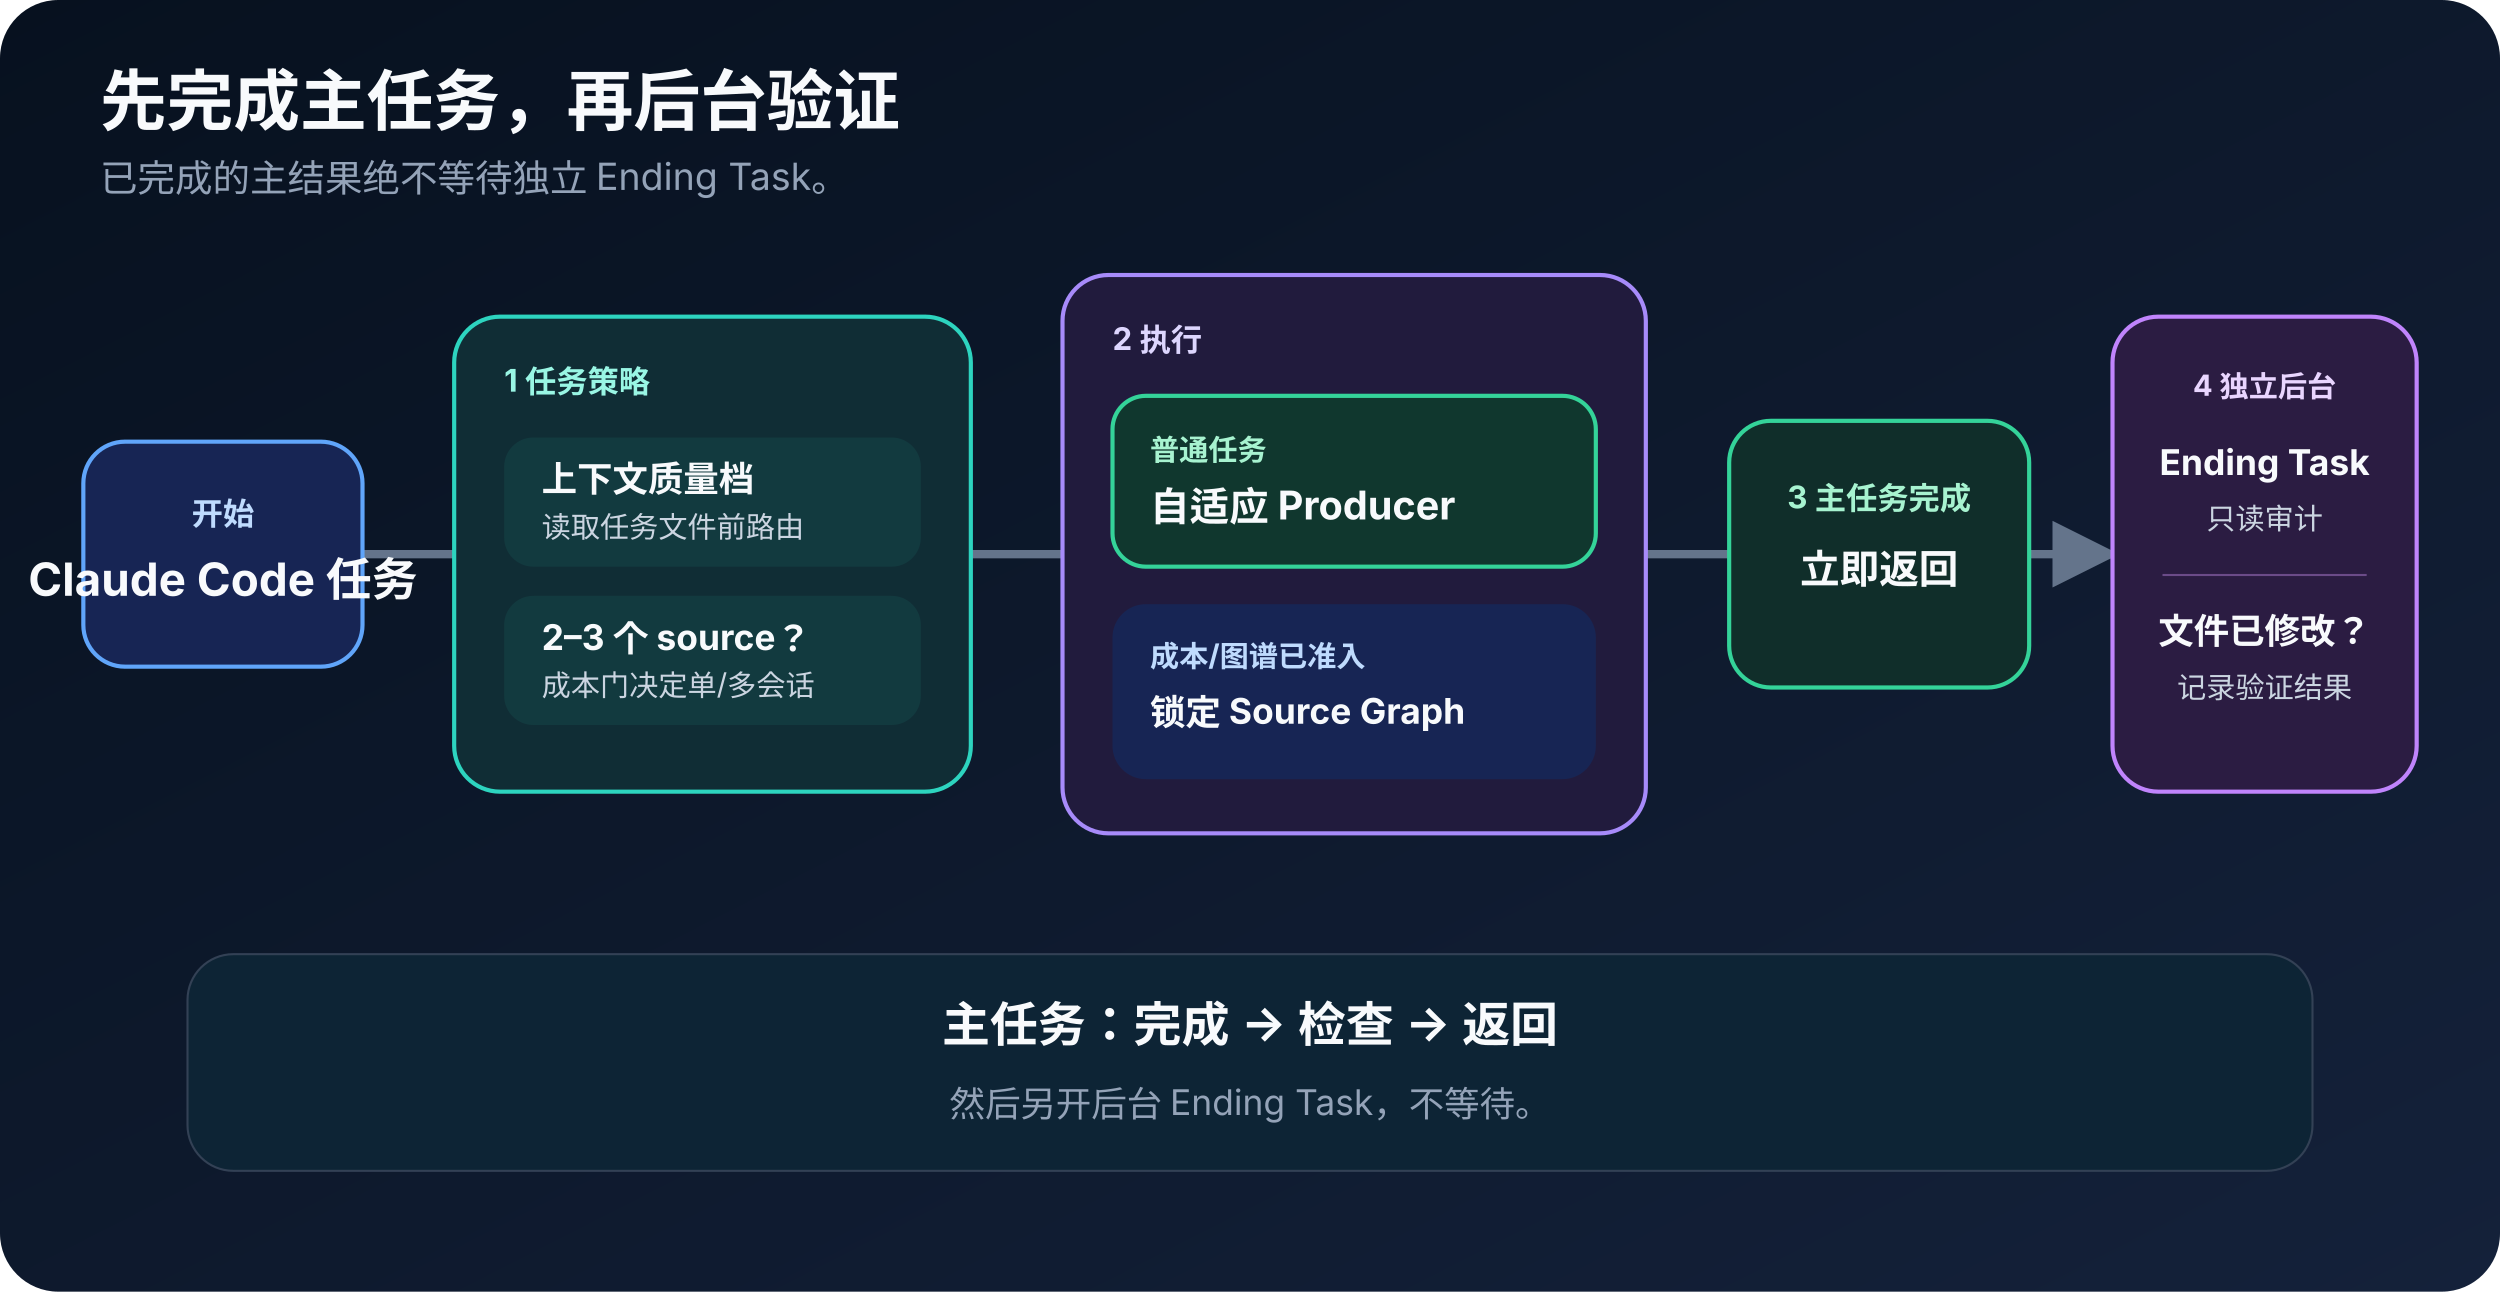
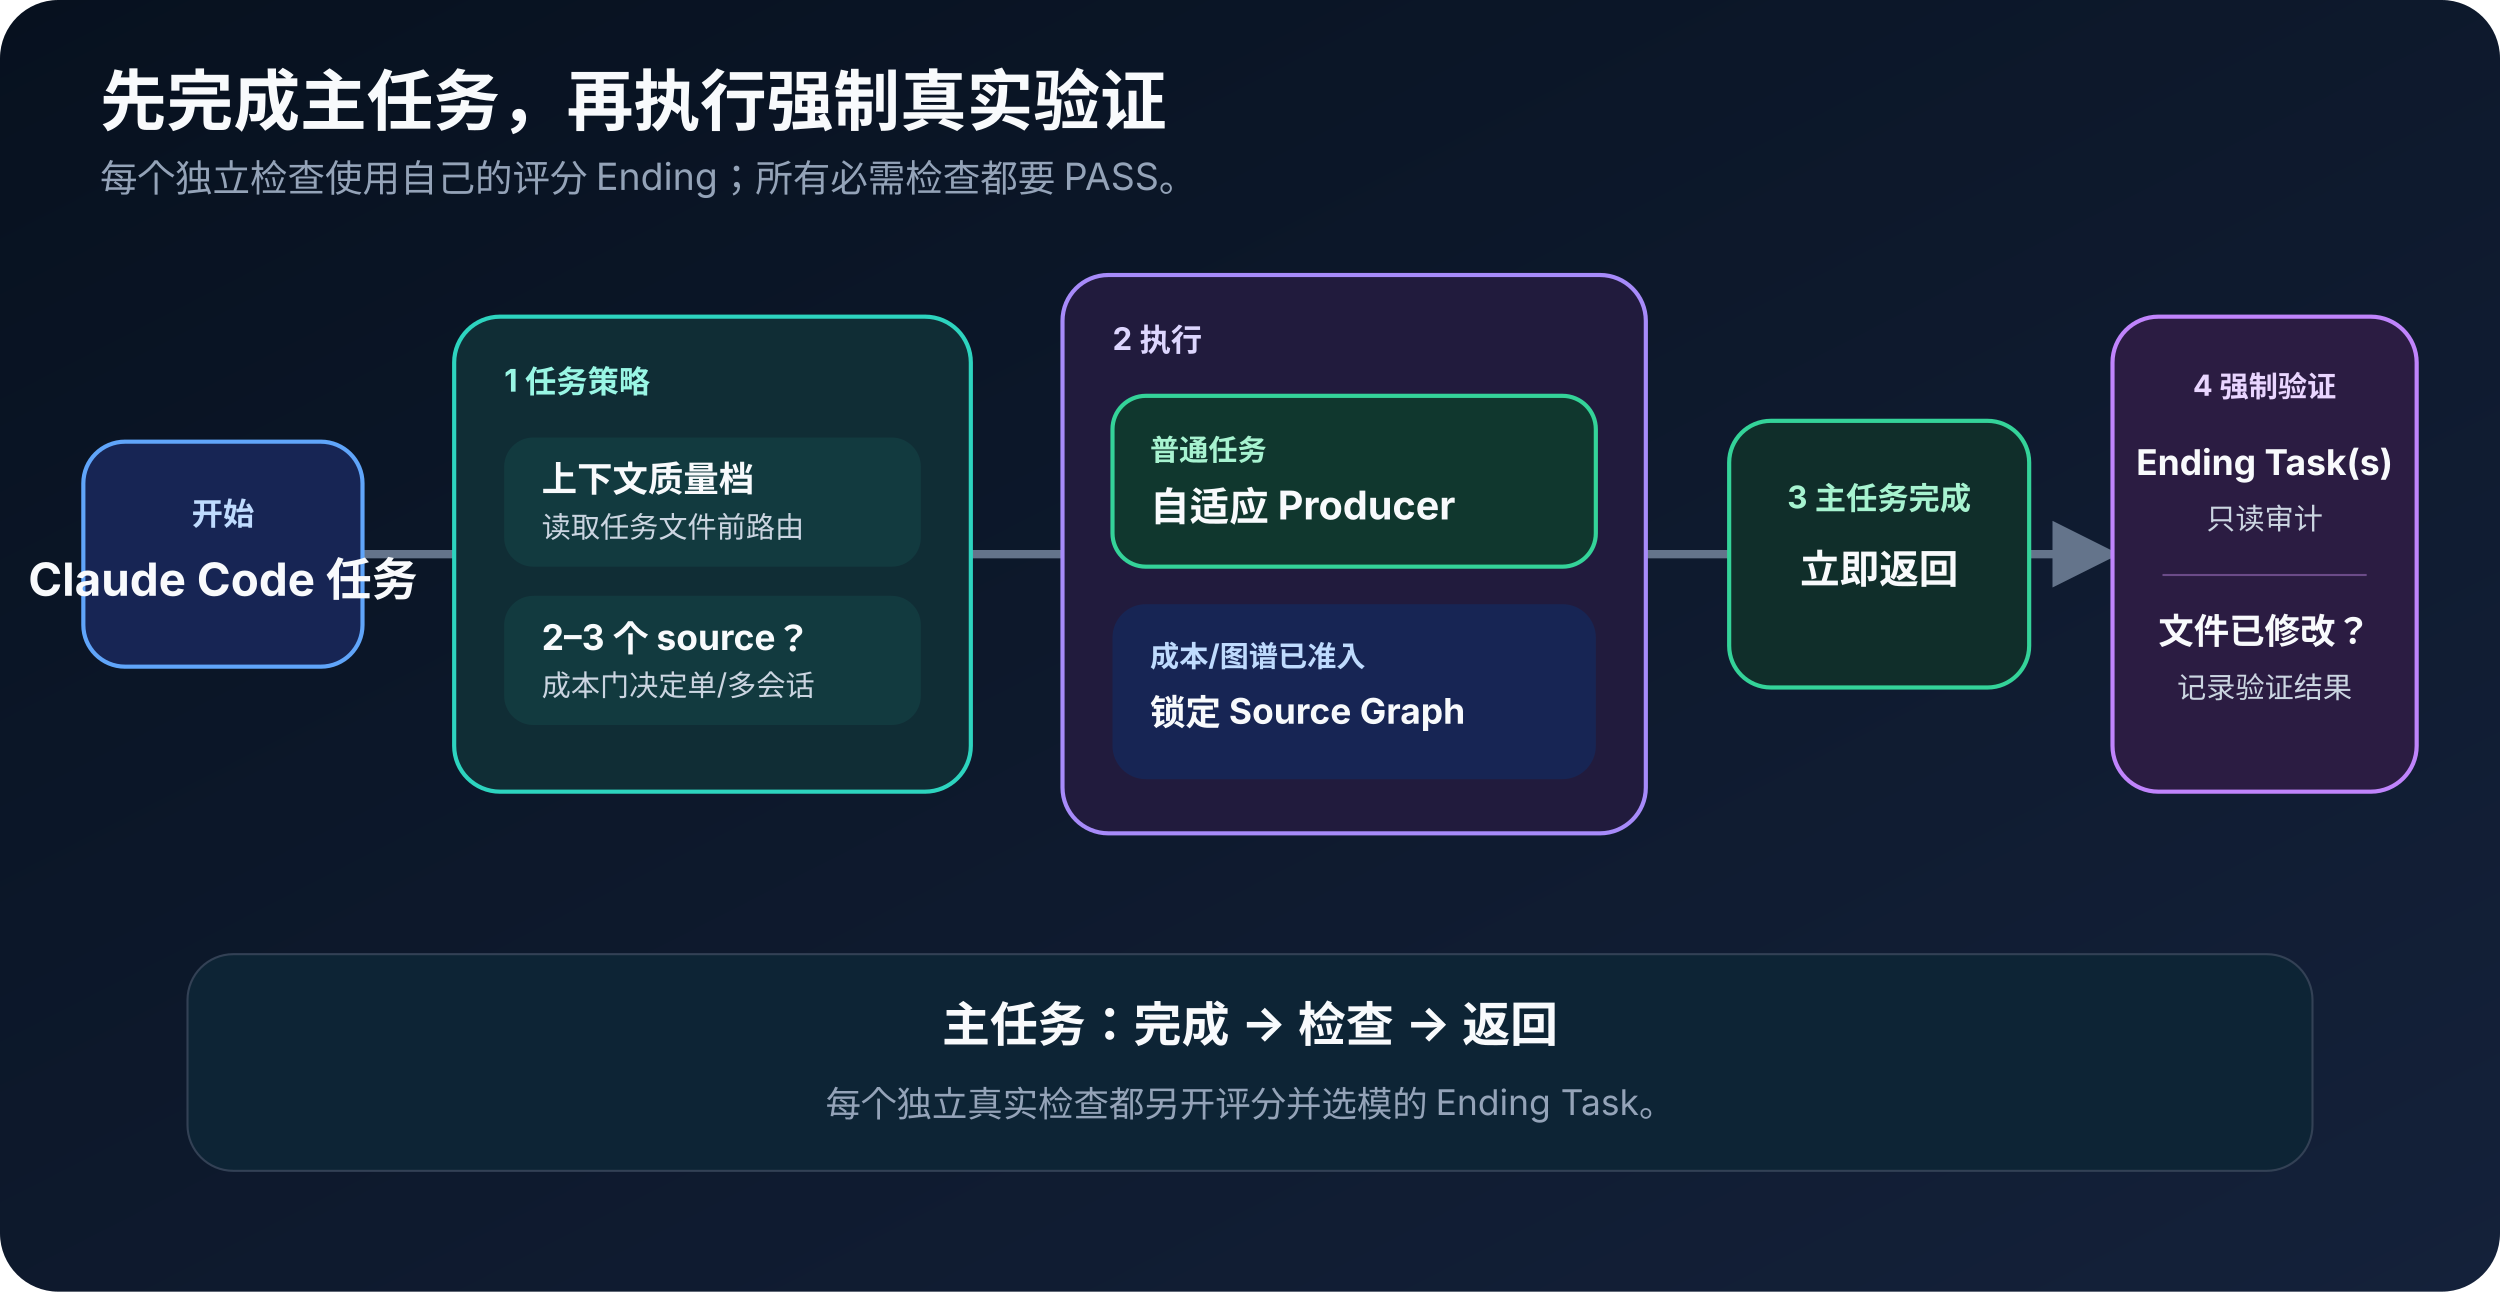
<svg xmlns="http://www.w3.org/2000/svg" width="1200" height="620" viewBox="0 0 1200 620" role="img" aria-labelledby="title desc">
  <defs>
    <linearGradient id="background" x1="0" y1="0" x2="1" y2="1">
      <stop stop-color="#07111f" />
      <stop offset="1" stop-color="#14213a" />
    </linearGradient>
    <marker id="arrow" viewBox="0 0 10 10" refX="9" refY="5" markerWidth="8" markerHeight="8" orient="auto">
      <path d="M0 0 10 5 0 10z" fill="#64748b" />
    </marker>
  </defs>
  <rect width="1200" height="620" rx="28" fill="url(#background)" />
-   <text x="48" y="60" fill="#f8fafc" font-family="-apple-system,BlinkMacSystemFont,'PingFang SC','Segoe UI',sans-serif" font-size="32" font-weight="700">先完成主任务，再后台验证</text>
-   <text x="48" y="92" fill="#94a3b8" font-family="-apple-system,BlinkMacSystemFont,'PingFang SC','Segoe UI',sans-serif" font-size="18">已完成的主结果绝不等待独立 Ending Task。</text>
+   <text x="48" y="60" fill="#f8fafc" font-family="-apple-system,BlinkMacSystemFont,'PingFang SC','Segoe UI',sans-serif" font-size="32" font-weight="700">先完成主任务，再执行强制真实验证</text>
+   <text x="48" y="92" fill="#94a3b8" font-family="-apple-system,BlinkMacSystemFont,'PingFang SC','Segoe UI',sans-serif" font-size="18">每个独立检查使用自己的评分 Ending；所有必需检查都要 PASS。</text>
  <path d="M174 266H218 M466 266H510 M790 266H830 M974 266H1014" fill="none" stroke="#64748b" stroke-width="4" marker-end="url(#arrow)" />
  <rect x="40" y="212" width="134" height="108" rx="20" fill="#172554" stroke="#60a5fa" stroke-width="2" />
  <text x="107" y="252" text-anchor="middle" fill="#bfdbfe" font-family="-apple-system,BlinkMacSystemFont,'PingFang SC','Segoe UI',sans-serif" font-size="15" font-weight="700">开始</text>
  <text x="107" y="286" text-anchor="middle" fill="#f8fafc" font-family="-apple-system,BlinkMacSystemFont,'PingFang SC','Segoe UI',sans-serif" font-size="22" font-weight="700">Claude Code 任务</text>
  <rect x="218" y="152" width="248" height="228" rx="22" fill="#102d35" stroke="#2dd4bf" stroke-width="2" />
  <text x="242" y="188" fill="#99f6e4" font-family="-apple-system,BlinkMacSystemFont,'PingFang SC','Segoe UI',sans-serif" font-size="15" font-weight="700">1  任务策略</text>
  <rect x="242" y="210" width="200" height="62" rx="14" fill="#123a3f" />
  <text x="260" y="236" fill="#f8fafc" font-family="-apple-system,BlinkMacSystemFont,'PingFang SC','Segoe UI',sans-serif" font-size="17" font-weight="700">上下文质量档</text>
  <text x="260" y="258" fill="#cbd5e1" font-family="-apple-system,BlinkMacSystemFont,'PingFang SC','Segoe UI',sans-serif" font-size="14">读取任务文件前路由</text>
  <rect x="242" y="286" width="200" height="62" rx="14" fill="#123a3f" />
  <text x="260" y="312" fill="#f8fafc" font-family="-apple-system,BlinkMacSystemFont,'PingFang SC','Segoe UI',sans-serif" font-size="17" font-weight="700">2–3 个 source？</text>
  <text x="260" y="334" fill="#cbd5e1" font-family="-apple-system,BlinkMacSystemFont,'PingFang SC','Segoe UI',sans-serif" font-size="14">成本门决定单/多会话</text>
  <rect x="510" y="132" width="280" height="268" rx="22" fill="#211b3d" stroke="#a78bfa" stroke-width="2" />
  <text x="534" y="168" fill="#ddd6fe" font-family="-apple-system,BlinkMacSystemFont,'PingFang SC','Segoe UI',sans-serif" font-size="15" font-weight="700">2  执行</text>
  <rect x="534" y="190" width="232" height="82" rx="16" fill="#10372e" stroke="#34d399" stroke-width="2" />
  <text x="552" y="221" fill="#a7f3d0" font-family="-apple-system,BlinkMacSystemFont,'PingFang SC','Segoe UI',sans-serif" font-size="14" font-weight="700">普通任务</text>
  <text x="552" y="250" fill="#f8fafc" font-family="-apple-system,BlinkMacSystemFont,'PingFang SC','Segoe UI',sans-serif" font-size="19" font-weight="700">自适应 Producer</text>
  <rect x="534" y="290" width="232" height="84" rx="16" fill="#172554" />
  <text x="552" y="320" fill="#bfdbfe" font-family="-apple-system,BlinkMacSystemFont,'PingFang SC','Segoe UI',sans-serif" font-size="14" font-weight="700">成本/图谱已准入</text>
  <text x="552" y="348" fill="#f8fafc" font-family="-apple-system,BlinkMacSystemFont,'PingFang SC','Segoe UI',sans-serif" font-size="17" font-weight="700">锁定 Source Graph</text>
  <rect x="830" y="202" width="144" height="128" rx="20" fill="#102e2a" stroke="#34d399" stroke-width="2" />
  <text x="902" y="244" text-anchor="middle" fill="#a7f3d0" font-family="-apple-system,BlinkMacSystemFont,'PingFang SC','Segoe UI',sans-serif" font-size="15" font-weight="700">3  主任务完成</text>
  <text x="902" y="280" text-anchor="middle" fill="#f8fafc" font-family="-apple-system,BlinkMacSystemFont,'PingFang SC','Segoe UI',sans-serif" font-size="19" font-weight="700">立即返回</text>
  <rect x="1014" y="152" width="146" height="228" rx="22" fill="#2b1c42" stroke="#c084fc" stroke-width="2" />
-   <text x="1087" y="190" text-anchor="middle" fill="#e9d5ff" font-family="-apple-system,BlinkMacSystemFont,'PingFang SC','Segoe UI',sans-serif" font-size="14" font-weight="700">4  独立后台</text>
-   <text x="1087" y="228" text-anchor="middle" fill="#f8fafc" font-family="-apple-system,BlinkMacSystemFont,'PingFang SC','Segoe UI',sans-serif" font-size="17" font-weight="700">Ending Task</text>
+   <text x="1087" y="190" text-anchor="middle" fill="#e9d5ff" font-family="-apple-system,BlinkMacSystemFont,'PingFang SC','Segoe UI',sans-serif" font-size="14" font-weight="700">4  强制验证</text>
+   <text x="1087" y="228" text-anchor="middle" fill="#f8fafc" font-family="-apple-system,BlinkMacSystemFont,'PingFang SC','Segoe UI',sans-serif" font-size="17" font-weight="700">Ending Task(s)</text>
  <text x="1087" y="254" text-anchor="middle" fill="#cbd5e1" font-family="-apple-system,BlinkMacSystemFont,'PingFang SC','Segoe UI',sans-serif" font-size="14">只读审计</text>
  <line x1="1038" y1="276" x2="1136" y2="276" stroke="#6b4b88" />
  <text x="1087" y="309" text-anchor="middle" fill="#f8fafc" font-family="-apple-system,BlinkMacSystemFont,'PingFang SC','Segoe UI',sans-serif" font-size="17" font-weight="700">文件已修改？</text>
  <text x="1087" y="335" text-anchor="middle" fill="#cbd5e1" font-family="-apple-system,BlinkMacSystemFont,'PingFang SC','Segoe UI',sans-serif" font-size="14">记录验证结果</text>
  <rect x="90" y="458" width="1020" height="104" rx="22" fill="#0d2435" stroke="#334155" />
  <text x="600" y="500" text-anchor="middle" fill="#f8fafc" font-family="-apple-system,BlinkMacSystemFont,'PingFang SC','Segoe UI',sans-serif" font-size="23" font-weight="700">主任务：完成 → 检查 → 返回</text>
-   <text x="600" y="536" text-anchor="middle" fill="#94a3b8" font-family="-apple-system,BlinkMacSystemFont,'PingFang SC','Segoe UI',sans-serif" font-size="17">然后另开后台 Ending Task，不等待。</text>
+   <text x="600" y="536" text-anchor="middle" fill="#94a3b8" font-family="-apple-system,BlinkMacSystemFont,'PingFang SC','Segoe UI',sans-serif" font-size="17">每个独立真实检查都另开评分并选模的 Ending Task。</text>
</svg>
